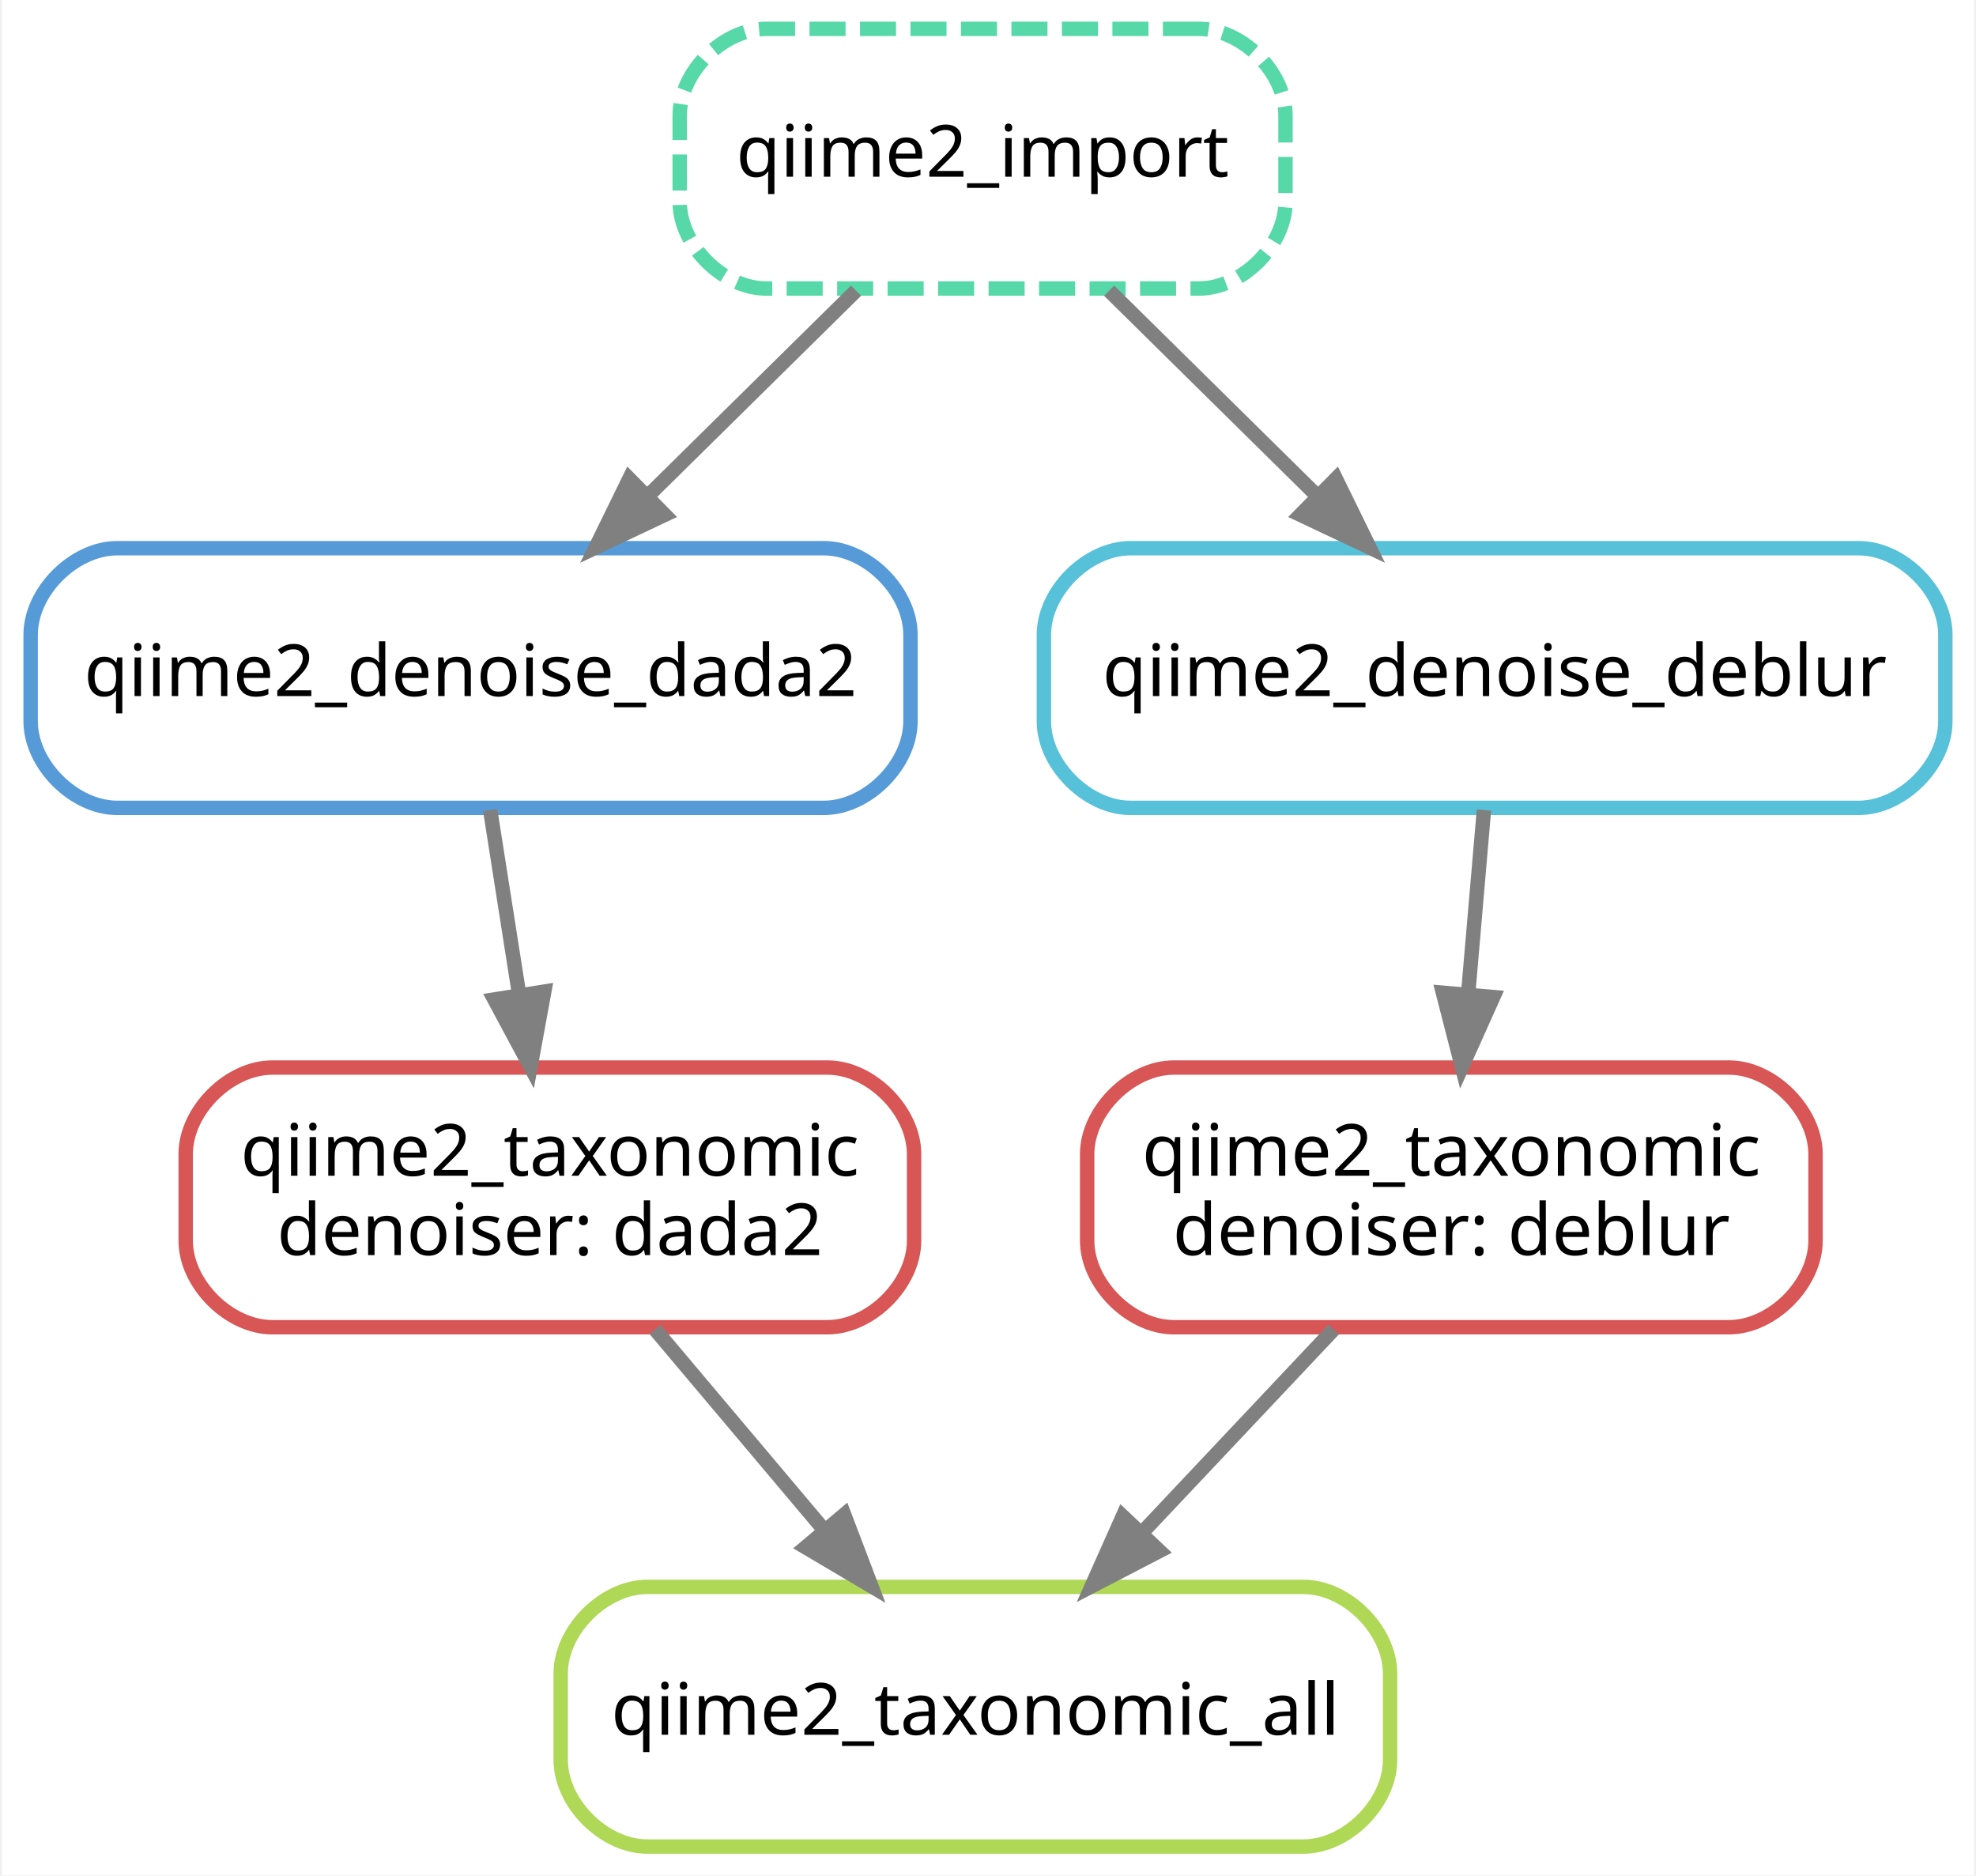
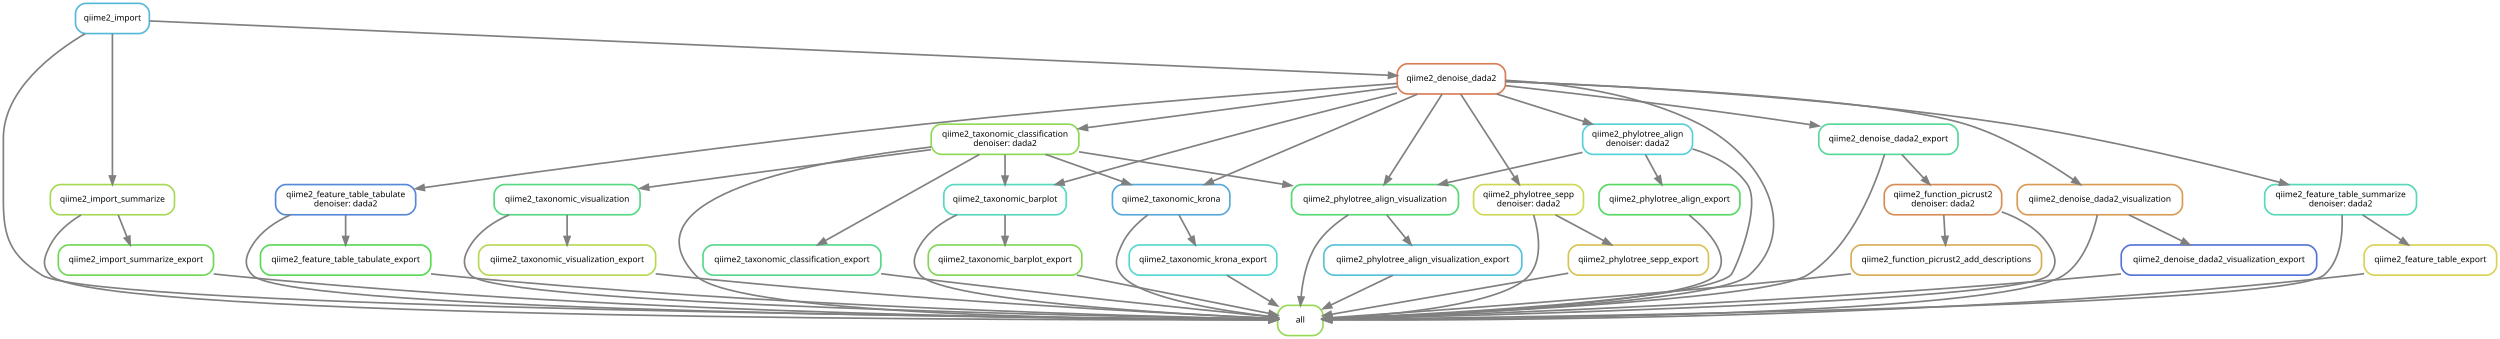
- <svg xmlns="http://www.w3.org/2000/svg" width="274pt" height="260pt" viewBox="0.00 0.00 273.50 260.00">
-   <g id="graph0" class="graph" transform="scale(1 1) rotate(0) translate(4 256)">
-     <polygon fill="white" stroke="transparent" points="-4,4 -4,-256 269.5,-256 269.5,4 -4,4" />
+ <svg xmlns="http://www.w3.org/2000/svg" width="2980pt" height="404pt" viewBox="0.00 0.00 2980.00 404.00">
+   <g id="graph0" class="graph" transform="scale(1 1) rotate(0) translate(4 400)">
+     <polygon fill="white" stroke="transparent" points="-4,4 -4,-400 2976,-400 2976,4 -4,4" />
    <g id="node1" class="node">
-       <path fill="none" stroke="#afd856" stroke-width="2" d="M176.5,-36C176.5,-36 85.5,-36 85.5,-36 79.5,-36 73.5,-30 73.5,-24 73.5,-24 73.5,-12 73.5,-12 73.5,-6 79.5,0 85.5,0 85.5,0 176.5,0 176.5,0 182.5,0 188.5,-6 188.5,-12 188.5,-12 188.5,-24 188.5,-24 188.5,-30 182.5,-36 176.5,-36" />
-       <text text-anchor="middle" x="131" y="-15.5" font-family="sans" font-size="10.00">qiime2_taxonomic_all</text>
+       <path fill="none" stroke="#97d856" stroke-width="2" d="M1561,-36C1561,-36 1531,-36 1531,-36 1525,-36 1519,-30 1519,-24 1519,-24 1519,-12 1519,-12 1519,-6 1525,0 1531,0 1531,0 1561,0 1561,0 1567,0 1573,-6 1573,-12 1573,-12 1573,-24 1573,-24 1573,-30 1567,-36 1561,-36" />
+       <text text-anchor="middle" x="1546" y="-15.5" font-family="sans" font-size="10.00">all</text>
    </g>
    <g id="node2" class="node">
-       <path fill="none" stroke="#d85656" stroke-width="2" d="M110.5,-108C110.5,-108 33.5,-108 33.5,-108 27.5,-108 21.5,-102 21.5,-96 21.5,-96 21.5,-84 21.5,-84 21.5,-78 27.5,-72 33.5,-72 33.5,-72 110.5,-72 110.5,-72 116.5,-72 122.5,-78 122.5,-84 122.5,-84 122.5,-96 122.5,-96 122.5,-102 116.5,-108 110.5,-108" />
-       <text text-anchor="middle" x="72" y="-93" font-family="sans" font-size="10.00">qiime2_taxonomic</text>
-       <text text-anchor="middle" x="72" y="-82" font-family="sans" font-size="10.00">denoiser: dada2</text>
+       <path fill="none" stroke="#56b9d8" stroke-width="2" d="M162,-396C162,-396 98,-396 98,-396 92,-396 86,-390 86,-384 86,-384 86,-372 86,-372 86,-366 92,-360 98,-360 98,-360 162,-360 162,-360 168,-360 174,-366 174,-372 174,-372 174,-384 174,-384 174,-390 168,-396 162,-396" />
+       <text text-anchor="middle" x="130" y="-375.5" font-family="sans" font-size="10.00">qiime2_import</text>
    </g>
    <g id="edge1" class="edge">
-       <path fill="none" stroke="grey" stroke-width="2" d="M86.58,-71.7C93.66,-63.3 102.28,-53.07 110.05,-43.86" />
-       <polygon fill="grey" stroke="grey" stroke-width="2" points="112.81,-46.01 116.58,-36.1 107.46,-41.49 112.81,-46.01" />
+       <path fill="none" stroke="grey" stroke-width="2" d="M97.53,-359.94C59.03,-337.09 0,-292.66 0,-235 0,-235 0,-235 0,-161 0,-116.47 8.38,-95.82 46,-72 109.66,-31.68 1283.16,-20.95 1508.69,-19.26" />
+       <polygon fill="grey" stroke="grey" stroke-width="2" points="1509.02,-22.76 1519,-19.18 1508.97,-15.76 1509.02,-22.76" />
    </g>
    <g id="node3" class="node">
-       <path fill="none" stroke="#569ad8" stroke-width="2" d="M110,-180C110,-180 12,-180 12,-180 6,-180 0,-174 0,-168 0,-168 0,-156 0,-156 0,-150 6,-144 12,-144 12,-144 110,-144 110,-144 116,-144 122,-150 122,-156 122,-156 122,-168 122,-168 122,-174 116,-180 110,-180" />
-       <text text-anchor="middle" x="61" y="-159.5" font-family="sans" font-size="10.00">qiime2_denoise_dada2</text>
+       <path fill="none" stroke="#a7d856" stroke-width="2" d="M192,-180C192,-180 68,-180 68,-180 62,-180 56,-174 56,-168 56,-168 56,-156 56,-156 56,-150 62,-144 68,-144 68,-144 192,-144 192,-144 198,-144 204,-150 204,-156 204,-156 204,-168 204,-168 204,-174 198,-180 192,-180" />
+       <text text-anchor="middle" x="130" y="-159.5" font-family="sans" font-size="10.00">qiime2_import_summarize</text>
+     </g>
+     <g id="edge28" class="edge">
+       <path fill="none" stroke="grey" stroke-width="2" d="M130,-359.85C130,-322.83 130,-235.18 130,-190.39" />
+       <polygon fill="grey" stroke="grey" stroke-width="2" points="133.5,-190.23 130,-180.23 126.5,-190.23 133.5,-190.23" />
+     </g>
+     <g id="node5" class="node">
+       <path fill="none" stroke="#d87d56" stroke-width="2" d="M1778.5,-324C1778.5,-324 1673.5,-324 1673.5,-324 1667.5,-324 1661.5,-318 1661.5,-312 1661.5,-312 1661.5,-300 1661.5,-300 1661.5,-294 1667.5,-288 1673.5,-288 1673.5,-288 1778.5,-288 1778.5,-288 1784.5,-288 1790.5,-294 1790.5,-300 1790.5,-300 1790.5,-312 1790.5,-312 1790.5,-318 1784.5,-324 1778.5,-324" />
+       <text text-anchor="middle" x="1726" y="-303.5" font-family="sans" font-size="10.00">qiime2_denoise_dada2</text>
+     </g>
+     <g id="edge30" class="edge">
+       <path fill="none" stroke="grey" stroke-width="2" d="M174.35,-375.05C394.66,-365.39 1371.81,-322.53 1651.17,-310.28" />
+       <polygon fill="grey" stroke="grey" stroke-width="2" points="1651.37,-313.78 1661.21,-309.84 1651.06,-306.78 1651.37,-313.78" />
+     </g>
+     <g id="edge2" class="edge">
+       <path fill="none" stroke="grey" stroke-width="2" d="M92.61,-143.8C78.46,-135.2 63.87,-123.32 56,-108 48.69,-93.77 44.89,-83.51 56,-72 107.98,-18.14 1282.75,-18.34 1508.62,-18.88" />
+       <polygon fill="grey" stroke="grey" stroke-width="2" points="1508.94,-22.38 1518.95,-18.91 1508.96,-15.38 1508.94,-22.38" />
+     </g>
+     <g id="node4" class="node">
+       <path fill="none" stroke="#70d856" stroke-width="2" d="M238.5,-108C238.5,-108 77.5,-108 77.5,-108 71.5,-108 65.5,-102 65.5,-96 65.5,-96 65.5,-84 65.5,-84 65.5,-78 71.5,-72 77.5,-72 77.5,-72 238.5,-72 238.5,-72 244.5,-72 250.5,-78 250.5,-84 250.5,-84 250.5,-96 250.5,-96 250.5,-102 244.5,-108 238.5,-108" />
+       <text text-anchor="middle" x="158" y="-87.5" font-family="sans" font-size="10.00">qiime2_import_summarize_export</text>
+     </g>
+     <g id="edge29" class="edge">
+       <path fill="none" stroke="grey" stroke-width="2" d="M136.92,-143.7C140.07,-135.81 143.88,-126.3 147.38,-117.55" />
+       <polygon fill="grey" stroke="grey" stroke-width="2" points="150.69,-118.69 151.16,-108.1 144.19,-116.09 150.69,-118.69" />
    </g>
    <g id="edge3" class="edge">
-       <path fill="none" stroke="grey" stroke-width="2" d="M63.72,-143.7C64.93,-135.98 66.39,-126.71 67.74,-118.11" />
-       <polygon fill="grey" stroke="grey" stroke-width="2" points="71.22,-118.53 69.31,-108.1 64.3,-117.44 71.22,-118.53" />
-     </g>
-     <g id="node4" class="node">
-       <path fill="none" stroke="#56d8a9" stroke-width="2" stroke-dasharray="5,2" d="M162,-252C162,-252 102,-252 102,-252 96,-252 90,-246 90,-240 90,-240 90,-228 90,-228 90,-222 96,-216 102,-216 102,-216 162,-216 162,-216 168,-216 174,-222 174,-228 174,-228 174,-240 174,-240 174,-246 168,-252 162,-252" />
-       <text text-anchor="middle" x="132" y="-231.5" font-family="sans" font-size="10.00">qiime2_import</text>
+       <path fill="none" stroke="grey" stroke-width="2" d="M250.7,-73.49C255.19,-72.94 259.64,-72.44 264,-72 754.26,-22.73 1354.39,-19.03 1508.53,-18.94" />
+       <polygon fill="grey" stroke="grey" stroke-width="2" points="1508.85,-22.44 1518.85,-18.94 1508.85,-15.44 1508.85,-22.44" />
    </g>
    <g id="edge4" class="edge">
-       <path fill="none" stroke="grey" stroke-width="2" d="M114.45,-215.7C105.77,-207.14 95.14,-196.66 85.65,-187.3" />
-       <polygon fill="grey" stroke="grey" stroke-width="2" points="87.93,-184.63 78.35,-180.1 83.01,-189.62 87.93,-184.63" />
+       <path fill="none" stroke="grey" stroke-width="2" d="M1790.66,-304.21C1853.07,-301.04 1948.62,-289.68 2022,-252 2096.89,-213.54 2143.62,-128.27 2081,-72 2044.06,-38.8 1698.68,-24.17 1583.32,-20.18" />
+       <polygon fill="grey" stroke="grey" stroke-width="2" points="1583.32,-16.68 1573.2,-19.84 1583.08,-23.67 1583.32,-16.68" />
    </g>
    <g id="node6" class="node">
-       <path fill="none" stroke="#56c1d8" stroke-width="2" d="M253.5,-180C253.5,-180 152.5,-180 152.5,-180 146.5,-180 140.5,-174 140.5,-168 140.5,-168 140.5,-156 140.5,-156 140.5,-150 146.5,-144 152.5,-144 152.5,-144 253.5,-144 253.5,-144 259.5,-144 265.5,-150 265.5,-156 265.5,-156 265.5,-168 265.5,-168 265.5,-174 259.5,-180 253.5,-180" />
-       <text text-anchor="middle" x="203" y="-159.5" font-family="sans" font-size="10.00">qiime2_denoise_deblur</text>
+       <path fill="none" stroke="#56d89a" stroke-width="2" d="M2318,-252C2318,-252 2176,-252 2176,-252 2170,-252 2164,-246 2164,-240 2164,-240 2164,-228 2164,-228 2164,-222 2170,-216 2176,-216 2176,-216 2318,-216 2318,-216 2324,-216 2330,-222 2330,-228 2330,-228 2330,-240 2330,-240 2330,-246 2324,-252 2318,-252" />
+       <text text-anchor="middle" x="2247" y="-231.5" font-family="sans" font-size="10.00">qiime2_denoise_dada2_export</text>
+     </g>
+     <g id="edge31" class="edge">
+       <path fill="none" stroke="grey" stroke-width="2" d="M1790.79,-297.9C1874.07,-288.55 2023.08,-271.04 2150,-252 2151.28,-251.81 2152.58,-251.61 2153.88,-251.41" />
+       <polygon fill="grey" stroke="grey" stroke-width="2" points="2154.63,-254.84 2163.97,-249.83 2153.55,-247.92 2154.63,-254.84" />
+     </g>
+     <g id="node7" class="node">
+       <path fill="none" stroke="#d89c56" stroke-width="2" d="M2585.5,-180C2585.5,-180 2412.5,-180 2412.5,-180 2406.5,-180 2400.5,-174 2400.5,-168 2400.5,-168 2400.5,-156 2400.5,-156 2400.5,-150 2406.5,-144 2412.5,-144 2412.5,-144 2585.5,-144 2585.5,-144 2591.5,-144 2597.5,-150 2597.5,-156 2597.5,-156 2597.5,-168 2597.5,-168 2597.5,-174 2591.5,-180 2585.5,-180" />
+       <text text-anchor="middle" x="2499" y="-159.5" font-family="sans" font-size="10.00">qiime2_denoise_dada2_visualization</text>
+     </g>
+     <g id="edge32" class="edge">
+       <path fill="none" stroke="grey" stroke-width="2" d="M1790.57,-302.84C1926.48,-297.73 2237.88,-282.94 2339,-252 2386.93,-237.34 2436.51,-206.97 2467.53,-185.81" />
+       <polygon fill="grey" stroke="grey" stroke-width="2" points="2469.54,-188.68 2475.77,-180.11 2465.56,-182.92 2469.54,-188.68" />
+     </g>
+     <g id="node9" class="node">
+       <path fill="none" stroke="#56d8b9" stroke-width="2" d="M2864.5,-180C2864.5,-180 2707.5,-180 2707.5,-180 2701.5,-180 2695.5,-174 2695.5,-168 2695.5,-168 2695.5,-156 2695.5,-156 2695.5,-150 2701.5,-144 2707.5,-144 2707.5,-144 2864.5,-144 2864.5,-144 2870.5,-144 2876.5,-150 2876.5,-156 2876.5,-156 2876.5,-168 2876.5,-168 2876.5,-174 2870.5,-180 2864.5,-180" />
+       <text text-anchor="middle" x="2786" y="-165" font-family="sans" font-size="10.00">qiime2_feature_table_summarize</text>
+       <text text-anchor="middle" x="2786" y="-154" font-family="sans" font-size="10.00">denoiser: dada2</text>
+     </g>
+     <g id="edge34" class="edge">
+       <path fill="none" stroke="grey" stroke-width="2" d="M1790.64,-302.92C1910.04,-298.4 2172.97,-285.28 2392,-252 2505.53,-234.75 2635.02,-203.16 2713.61,-182.62" />
+       <polygon fill="grey" stroke="grey" stroke-width="2" points="2714.62,-185.98 2723.41,-180.05 2712.85,-179.2 2714.62,-185.98" />
+     </g>
+     <g id="node10" class="node">
+       <path fill="none" stroke="#568ad8" stroke-width="2" d="M479.5,-180C479.5,-180 336.5,-180 336.5,-180 330.5,-180 324.5,-174 324.5,-168 324.5,-168 324.5,-156 324.5,-156 324.5,-150 330.5,-144 336.5,-144 336.5,-144 479.5,-144 479.5,-144 485.5,-144 491.5,-150 491.5,-156 491.5,-156 491.5,-168 491.5,-168 491.5,-174 485.5,-180 479.5,-180" />
+       <text text-anchor="middle" x="408" y="-165" font-family="sans" font-size="10.00">qiime2_feature_table_tabulate</text>
+       <text text-anchor="middle" x="408" y="-154" font-family="sans" font-size="10.00">denoiser: dada2</text>
+     </g>
+     <g id="edge35" class="edge">
+       <path fill="none" stroke="grey" stroke-width="2" d="M1661.17,-300.49C1547,-292.34 1302.68,-273.94 1097,-252 883.68,-229.25 634.18,-195.15 501.76,-176.45" />
+       <polygon fill="grey" stroke="grey" stroke-width="2" points="502.04,-172.96 491.65,-175.02 501.06,-179.89 502.04,-172.96" />
+     </g>
+     <g id="node13" class="node">
+       <path fill="none" stroke="#8fd856" stroke-width="2" d="M1270,-252C1270,-252 1118,-252 1118,-252 1112,-252 1106,-246 1106,-240 1106,-240 1106,-228 1106,-228 1106,-222 1112,-216 1118,-216 1118,-216 1270,-216 1270,-216 1276,-216 1282,-222 1282,-228 1282,-228 1282,-240 1282,-240 1282,-246 1276,-252 1270,-252" />
+       <text text-anchor="middle" x="1194" y="-237" font-family="sans" font-size="10.00">qiime2_taxonomic_classification</text>
+       <text text-anchor="middle" x="1194" y="-226" font-family="sans" font-size="10.00">denoiser: dada2</text>
+     </g>
+     <g id="edge38" class="edge">
+       <path fill="none" stroke="grey" stroke-width="2" d="M1661.3,-296.49C1569.29,-284.38 1399.88,-262.09 1292.3,-247.93" />
+       <polygon fill="grey" stroke="grey" stroke-width="2" points="1292.45,-244.42 1282.08,-246.59 1291.54,-251.36 1292.45,-244.42" />
+     </g>
+     <g id="node17" class="node">
+       <path fill="none" stroke="#56d8c1" stroke-width="2" d="M1255,-180C1255,-180 1133,-180 1133,-180 1127,-180 1121,-174 1121,-168 1121,-168 1121,-156 1121,-156 1121,-150 1127,-144 1133,-144 1133,-144 1255,-144 1255,-144 1261,-144 1267,-150 1267,-156 1267,-156 1267,-168 1267,-168 1267,-174 1261,-180 1255,-180" />
+       <text text-anchor="middle" x="1194" y="-159.5" font-family="sans" font-size="10.00">qiime2_taxonomic_barplot</text>
+     </g>
+     <g id="edge42" class="edge">
+       <path fill="none" stroke="grey" stroke-width="2" d="M1661.1,-289.02C1619.55,-278.69 1564.53,-264.83 1516,-252 1428.93,-228.98 1329.02,-201.14 1263.88,-182.8" />
+       <polygon fill="grey" stroke="grey" stroke-width="2" points="1264.7,-179.4 1254.13,-180.05 1262.8,-186.13 1264.7,-179.4" />
+     </g>
+     <g id="node19" class="node">
+       <path fill="none" stroke="#56a9d8" stroke-width="2" d="M1450,-180C1450,-180 1334,-180 1334,-180 1328,-180 1322,-174 1322,-168 1322,-168 1322,-156 1322,-156 1322,-150 1328,-144 1334,-144 1334,-144 1450,-144 1450,-144 1456,-144 1462,-150 1462,-156 1462,-156 1462,-168 1462,-168 1462,-174 1456,-180 1450,-180" />
+       <text text-anchor="middle" x="1392" y="-159.5" font-family="sans" font-size="10.00">qiime2_taxonomic_krona</text>
+     </g>
+     <g id="edge45" class="edge">
+       <path fill="none" stroke="grey" stroke-width="2" d="M1685.71,-287.87C1624.44,-261.82 1507.97,-212.3 1441.59,-184.08" />
+       <polygon fill="grey" stroke="grey" stroke-width="2" points="1442.74,-180.77 1432.17,-180.08 1440,-187.21 1442.74,-180.77" />
+     </g>
+     <g id="node21" class="node">
+       <path fill="none" stroke="#ced856" stroke-width="2" d="M1871.5,-180C1871.5,-180 1764.5,-180 1764.5,-180 1758.5,-180 1752.5,-174 1752.5,-168 1752.5,-168 1752.5,-156 1752.5,-156 1752.5,-150 1758.5,-144 1764.5,-144 1764.5,-144 1871.5,-144 1871.5,-144 1877.5,-144 1883.5,-150 1883.5,-156 1883.5,-156 1883.5,-168 1883.5,-168 1883.5,-174 1877.5,-180 1871.5,-180" />
+       <text text-anchor="middle" x="1818" y="-165" font-family="sans" font-size="10.00">qiime2_phylotree_sepp</text>
+       <text text-anchor="middle" x="1818" y="-154" font-family="sans" font-size="10.00">denoiser: dada2</text>
+     </g>
+     <g id="edge48" class="edge">
+       <path fill="none" stroke="grey" stroke-width="2" d="M1737.1,-287.87C1753.05,-263.24 1782.6,-217.64 1801.23,-188.88" />
+       <polygon fill="grey" stroke="grey" stroke-width="2" points="1804.36,-190.48 1806.86,-180.19 1798.49,-186.68 1804.36,-190.48" />
+     </g>
+     <g id="node23" class="node">
+       <path fill="none" stroke="#56d0d8" stroke-width="2" d="M2001.5,-252C2001.5,-252 1894.5,-252 1894.5,-252 1888.5,-252 1882.5,-246 1882.5,-240 1882.5,-240 1882.5,-228 1882.5,-228 1882.5,-222 1888.5,-216 1894.5,-216 1894.5,-216 2001.5,-216 2001.5,-216 2007.5,-216 2013.5,-222 2013.5,-228 2013.5,-228 2013.5,-240 2013.5,-240 2013.5,-246 2007.5,-252 2001.5,-252" />
+       <text text-anchor="middle" x="1948" y="-237" font-family="sans" font-size="10.00">qiime2_phylotree_align</text>
+       <text text-anchor="middle" x="1948" y="-226" font-family="sans" font-size="10.00">denoiser: dada2</text>
+     </g>
+     <g id="edge50" class="edge">
+       <path fill="none" stroke="grey" stroke-width="2" d="M1780.02,-287.97C1811.45,-278.06 1851.23,-265.51 1884.19,-255.12" />
+       <polygon fill="grey" stroke="grey" stroke-width="2" points="1885.25,-258.46 1893.73,-252.11 1883.14,-251.78 1885.25,-258.46" />
+     </g>
+     <g id="node25" class="node">
+       <path fill="none" stroke="#56d873" stroke-width="2" d="M1722.5,-180C1722.5,-180 1547.5,-180 1547.5,-180 1541.5,-180 1535.5,-174 1535.5,-168 1535.5,-168 1535.5,-156 1535.5,-156 1535.5,-150 1541.5,-144 1547.5,-144 1547.5,-144 1722.5,-144 1722.5,-144 1728.5,-144 1734.5,-150 1734.5,-156 1734.5,-156 1734.5,-168 1734.5,-168 1734.5,-174 1728.5,-180 1722.5,-180" />
+       <text text-anchor="middle" x="1635" y="-159.5" font-family="sans" font-size="10.00">qiime2_phylotree_align_visualization</text>
+     </g>
+     <g id="edge52" class="edge">
+       <path fill="none" stroke="grey" stroke-width="2" d="M1715.02,-287.87C1699.24,-263.24 1670.01,-217.64 1651.59,-188.88" />
+       <polygon fill="grey" stroke="grey" stroke-width="2" points="1654.36,-186.72 1646.02,-180.19 1648.46,-190.5 1654.36,-186.72" />
+     </g>
+     <g id="edge5" class="edge">
+       <path fill="none" stroke="grey" stroke-width="2" d="M2242.38,-215.93C2232.15,-181.86 2204.12,-105.78 2150,-72 2101.95,-42.01 1707.77,-24.98 1583.43,-20.32" />
+       <polygon fill="grey" stroke="grey" stroke-width="2" points="1583.38,-16.82 1573.26,-19.95 1583.12,-23.81 1583.38,-16.82" />
+     </g>
+     <g id="node27" class="node">
+       <path fill="none" stroke="#d88d56" stroke-width="2" d="M2370,-180C2370,-180 2254,-180 2254,-180 2248,-180 2242,-174 2242,-168 2242,-168 2242,-156 2242,-156 2242,-150 2248,-144 2254,-144 2254,-144 2370,-144 2370,-144 2376,-144 2382,-150 2382,-156 2382,-156 2382,-168 2382,-168 2382,-174 2376,-180 2370,-180" />
+       <text text-anchor="middle" x="2312" y="-165" font-family="sans" font-size="10.00">qiime2_function_picrust2</text>
+       <text text-anchor="middle" x="2312" y="-154" font-family="sans" font-size="10.00">denoiser: dada2</text>
+     </g>
+     <g id="edge56" class="edge">
+       <path fill="none" stroke="grey" stroke-width="2" d="M2263.07,-215.7C2270.94,-207.22 2280.56,-196.86 2289.17,-187.58" />
+       <polygon fill="grey" stroke="grey" stroke-width="2" points="2291.88,-189.81 2296.12,-180.1 2286.75,-185.05 2291.88,-189.81" />
    </g>
    <g id="edge6" class="edge">
-       <path fill="none" stroke="grey" stroke-width="2" d="M149.55,-215.7C158.23,-207.14 168.86,-196.66 178.35,-187.3" />
-       <polygon fill="grey" stroke="grey" stroke-width="2" points="180.99,-189.62 185.65,-180.1 176.07,-184.63 180.99,-189.62" />
-     </g>
-     <g id="node5" class="node">
-       <path fill="none" stroke="#d85656" stroke-width="2" d="M235.5,-108C235.5,-108 158.5,-108 158.5,-108 152.5,-108 146.5,-102 146.5,-96 146.5,-96 146.5,-84 146.5,-84 146.5,-78 152.5,-72 158.5,-72 158.5,-72 235.5,-72 235.5,-72 241.5,-72 247.5,-78 247.5,-84 247.5,-84 247.5,-96 247.5,-96 247.5,-102 241.5,-108 235.5,-108" />
-       <text text-anchor="middle" x="197" y="-93" font-family="sans" font-size="10.00">qiime2_taxonomic</text>
-       <text text-anchor="middle" x="197" y="-82" font-family="sans" font-size="10.00">denoiser: deblur</text>
-     </g>
-     <g id="edge2" class="edge">
-       <path fill="none" stroke="grey" stroke-width="2" d="M180.69,-71.7C172.69,-63.22 162.93,-52.86 154.18,-43.58" />
-       <polygon fill="grey" stroke="grey" stroke-width="2" points="156.53,-40.98 147.13,-36.1 151.44,-45.78 156.53,-40.98" />
-     </g>
-     <g id="edge5" class="edge">
-       <path fill="none" stroke="grey" stroke-width="2" d="M201.52,-143.7C200.86,-135.98 200.06,-126.71 199.32,-118.11" />
-       <polygon fill="grey" stroke="grey" stroke-width="2" points="202.81,-117.77 198.47,-108.1 195.83,-118.37 202.81,-117.77" />
+       <path fill="none" stroke="grey" stroke-width="2" d="M2496.07,-143.84C2491.51,-122.94 2480.53,-88.41 2456,-72 2382.62,-22.93 1745.88,-19.13 1583.54,-18.97" />
+       <polygon fill="grey" stroke="grey" stroke-width="2" points="1583.12,-15.47 1573.11,-18.96 1583.11,-22.47 1583.12,-15.47" />
+     </g>
+     <g id="node8" class="node">
+       <path fill="none" stroke="#5673d8" stroke-width="2" d="M2745.5,-108C2745.5,-108 2536.5,-108 2536.5,-108 2530.5,-108 2524.5,-102 2524.5,-96 2524.5,-96 2524.5,-84 2524.5,-84 2524.5,-78 2530.5,-72 2536.5,-72 2536.5,-72 2745.5,-72 2745.5,-72 2751.5,-72 2757.5,-78 2757.5,-84 2757.5,-84 2757.5,-96 2757.5,-96 2757.5,-102 2751.5,-108 2745.5,-108" />
+       <text text-anchor="middle" x="2641" y="-87.5" font-family="sans" font-size="10.00">qiime2_denoise_dada2_visualization_export</text>
+     </g>
+     <g id="edge33" class="edge">
+       <path fill="none" stroke="grey" stroke-width="2" d="M2533.74,-143.88C2552.82,-134.47 2576.68,-122.71 2597.05,-112.67" />
+       <polygon fill="grey" stroke="grey" stroke-width="2" points="2598.71,-115.75 2606.13,-108.19 2595.61,-109.47 2598.71,-115.75" />
+     </g>
+     <g id="edge7" class="edge">
+       <path fill="none" stroke="grey" stroke-width="2" d="M2524.27,-73.41C2519.45,-72.9 2514.68,-72.43 2510,-72 2150.01,-38.79 1712.33,-23.92 1583.41,-20.06" />
+       <polygon fill="grey" stroke="grey" stroke-width="2" points="1583.37,-16.56 1573.27,-19.76 1583.17,-23.55 1583.37,-16.56" />
+     </g>
+     <g id="edge8" class="edge">
+       <path fill="none" stroke="grey" stroke-width="2" d="M2787.72,-143.83C2788.72,-123.25 2786.77,-89.38 2766,-72 2719.54,-33.14 1783.68,-21.42 1583.48,-19.36" />
+       <polygon fill="grey" stroke="grey" stroke-width="2" points="1583.23,-15.85 1573.19,-19.25 1583.15,-22.85 1583.23,-15.85" />
+     </g>
+     <g id="node11" class="node">
+       <path fill="none" stroke="#d8d356" stroke-width="2" d="M2960,-108C2960,-108 2826,-108 2826,-108 2820,-108 2814,-102 2814,-96 2814,-96 2814,-84 2814,-84 2814,-78 2820,-72 2826,-72 2826,-72 2960,-72 2960,-72 2966,-72 2972,-78 2972,-84 2972,-84 2972,-96 2972,-96 2972,-102 2966,-108 2960,-108" />
+       <text text-anchor="middle" x="2893" y="-87.5" font-family="sans" font-size="10.00">qiime2_feature_table_export</text>
+     </g>
+     <g id="edge36" class="edge">
+       <path fill="none" stroke="grey" stroke-width="2" d="M2812.18,-143.88C2826.04,-134.81 2843.24,-123.55 2858.21,-113.76" />
+       <polygon fill="grey" stroke="grey" stroke-width="2" points="2860.27,-116.59 2866.72,-108.19 2856.44,-110.74 2860.27,-116.59" />
+     </g>
+     <g id="edge9" class="edge">
+       <path fill="none" stroke="grey" stroke-width="2" d="M342.32,-143.95C324.58,-136.01 307.42,-124.53 297,-108 288.46,-94.47 285.93,-83.55 297,-72 339.99,-27.14 1305.73,-20.13 1508.76,-19.15" />
+       <polygon fill="grey" stroke="grey" stroke-width="2" points="1508.93,-22.65 1518.91,-19.1 1508.9,-15.65 1508.93,-22.65" />
+     </g>
+     <g id="node12" class="node">
+       <path fill="none" stroke="#59d856" stroke-width="2" d="M497.5,-108C497.5,-108 318.5,-108 318.5,-108 312.5,-108 306.5,-102 306.5,-96 306.5,-96 306.5,-84 306.5,-84 306.5,-78 312.5,-72 318.5,-72 318.5,-72 497.5,-72 497.5,-72 503.5,-72 509.5,-78 509.5,-84 509.5,-84 509.5,-96 509.5,-96 509.5,-102 503.5,-108 497.5,-108" />
+       <text text-anchor="middle" x="408" y="-87.5" font-family="sans" font-size="10.00">qiime2_feature_table_tabulate_export</text>
+     </g>
+     <g id="edge37" class="edge">
+       <path fill="none" stroke="grey" stroke-width="2" d="M408,-143.7C408,-135.98 408,-126.71 408,-118.11" />
+       <polygon fill="grey" stroke="grey" stroke-width="2" points="411.5,-118.1 408,-108.1 404.5,-118.1 411.5,-118.1" />
+     </g>
+     <g id="edge10" class="edge">
+       <path fill="none" stroke="grey" stroke-width="2" d="M2813.96,-73.78C2809.25,-73.11 2804.57,-72.51 2800,-72 2321.54,-18.42 1734.87,-17.85 1583.18,-18.7" />
+       <polygon fill="grey" stroke="grey" stroke-width="2" points="1583,-15.2 1573.02,-18.76 1583.04,-22.2 1583,-15.2" />
+     </g>
+     <g id="edge11" class="edge">
+       <path fill="none" stroke="grey" stroke-width="2" d="M509.78,-73.53C514.58,-72.98 519.34,-72.46 524,-72 907.45,-34.04 1374.7,-22.36 1508.55,-19.68" />
+       <polygon fill="grey" stroke="grey" stroke-width="2" points="1508.76,-23.17 1518.69,-19.48 1508.62,-16.17 1508.76,-23.17" />
+     </g>
+     <g id="edge12" class="edge">
+       <path fill="none" stroke="grey" stroke-width="2" d="M1105.93,-224.77C970.77,-208.96 736.63,-167.11 825,-72 871.84,-21.59 1367.47,-18.65 1508.66,-18.85" />
+       <polygon fill="grey" stroke="grey" stroke-width="2" points="1508.95,-22.35 1518.96,-18.87 1508.96,-15.35 1508.95,-22.35" />
+     </g>
+     <g id="node14" class="node">
+       <path fill="none" stroke="#56d88a" stroke-width="2" d="M1034,-108C1034,-108 846,-108 846,-108 840,-108 834,-102 834,-96 834,-96 834,-84 834,-84 834,-78 840,-72 846,-72 846,-72 1034,-72 1034,-72 1040,-72 1046,-78 1046,-84 1046,-84 1046,-96 1046,-96 1046,-102 1040,-108 1034,-108" />
+       <text text-anchor="middle" x="940" y="-87.5" font-family="sans" font-size="10.00">qiime2_taxonomic_classification_export</text>
+     </g>
+     <g id="edge39" class="edge">
+       <path fill="none" stroke="grey" stroke-width="2" d="M1163.36,-215.87C1117.31,-190.12 1030.24,-141.45 979.48,-113.07" />
+       <polygon fill="grey" stroke="grey" stroke-width="2" points="981.18,-110.01 970.75,-108.19 977.77,-116.12 981.18,-110.01" />
+     </g>
+     <g id="node15" class="node">
+       <path fill="none" stroke="#56d882" stroke-width="2" d="M747,-180C747,-180 597,-180 597,-180 591,-180 585,-174 585,-168 585,-168 585,-156 585,-156 585,-150 591,-144 597,-144 597,-144 747,-144 747,-144 753,-144 759,-150 759,-156 759,-156 759,-168 759,-168 759,-174 753,-180 747,-180" />
+       <text text-anchor="middle" x="672" y="-159.5" font-family="sans" font-size="10.00">qiime2_taxonomic_visualization</text>
+     </g>
+     <g id="edge40" class="edge">
+       <path fill="none" stroke="grey" stroke-width="2" d="M1105.74,-221.61C1024.27,-211.04 899.93,-194.76 792,-180 784.61,-178.99 776.96,-177.93 769.27,-176.86" />
+       <polygon fill="grey" stroke="grey" stroke-width="2" points="769.54,-173.37 759.16,-175.45 768.58,-180.3 769.54,-173.37" />
+     </g>
+     <g id="edge43" class="edge">
+       <path fill="none" stroke="grey" stroke-width="2" d="M1194,-215.7C1194,-207.98 1194,-198.71 1194,-190.11" />
+       <polygon fill="grey" stroke="grey" stroke-width="2" points="1197.5,-190.1 1194,-180.1 1190.5,-190.1 1197.5,-190.1" />
+     </g>
+     <g id="edge46" class="edge">
+       <path fill="none" stroke="grey" stroke-width="2" d="M1242.18,-215.97C1269.85,-206.19 1304.78,-193.84 1333.95,-183.52" />
+       <polygon fill="grey" stroke="grey" stroke-width="2" points="1335.34,-186.74 1343.6,-180.11 1333.01,-180.14 1335.34,-186.74" />
+     </g>
+     <g id="edge53" class="edge">
+       <path fill="none" stroke="grey" stroke-width="2" d="M1282.18,-219C1352.19,-207.89 1450.42,-192.3 1525.46,-180.39" />
+       <polygon fill="grey" stroke="grey" stroke-width="2" points="1526.1,-183.83 1535.43,-178.81 1525,-176.92 1526.1,-183.83" />
+     </g>
+     <g id="edge13" class="edge">
+       <path fill="none" stroke="grey" stroke-width="2" d="M1046.3,-73.76C1050.93,-73.15 1055.51,-72.56 1060,-72 1227.04,-51.07 1426.98,-30.76 1508.57,-22.67" />
+       <polygon fill="grey" stroke="grey" stroke-width="2" points="1509.22,-26.12 1518.83,-21.65 1508.53,-19.15 1509.22,-26.12" />
+     </g>
+     <g id="edge14" class="edge">
+       <path fill="none" stroke="grey" stroke-width="2" d="M602.8,-143.93C584.86,-136.03 567.61,-124.57 557,-108 548.37,-94.53 545.99,-83.61 557,-72 590.34,-36.82 1332.44,-22.49 1508.69,-19.58" />
+       <polygon fill="grey" stroke="grey" stroke-width="2" points="1508.83,-23.08 1518.77,-19.41 1508.72,-16.08 1508.83,-23.08" />
+     </g>
+     <g id="node16" class="node">
+       <path fill="none" stroke="#b6d856" stroke-width="2" d="M765.5,-108C765.5,-108 578.5,-108 578.5,-108 572.5,-108 566.5,-102 566.5,-96 566.5,-96 566.5,-84 566.5,-84 566.5,-78 572.5,-72 578.5,-72 578.5,-72 765.5,-72 765.5,-72 771.5,-72 777.5,-78 777.5,-84 777.5,-84 777.5,-96 777.5,-96 777.5,-102 771.5,-108 765.5,-108" />
+       <text text-anchor="middle" x="672" y="-87.5" font-family="sans" font-size="10.00">qiime2_taxonomic_visualization_export</text>
+     </g>
+     <g id="edge41" class="edge">
+       <path fill="none" stroke="grey" stroke-width="2" d="M672,-143.7C672,-135.98 672,-126.71 672,-118.11" />
+       <polygon fill="grey" stroke="grey" stroke-width="2" points="675.5,-118.1 672,-108.1 668.5,-118.1 675.5,-118.1" />
+     </g>
+     <g id="edge15" class="edge">
+       <path fill="none" stroke="grey" stroke-width="2" d="M777.63,-73.61C782.48,-73.04 787.29,-72.5 792,-72 1066.37,-42.96 1398.65,-25.87 1508.65,-20.69" />
+       <polygon fill="grey" stroke="grey" stroke-width="2" points="1509.06,-24.18 1518.89,-20.21 1508.74,-17.18 1509.06,-24.18" />
+     </g>
+     <g id="edge16" class="edge">
+       <path fill="none" stroke="grey" stroke-width="2" d="M1136.75,-143.96C1119.67,-135.91 1102.89,-124.35 1093,-108 1084.72,-94.31 1082.36,-83.95 1093,-72 1120.51,-41.08 1405.22,-25.31 1508.68,-20.57" />
+       <polygon fill="grey" stroke="grey" stroke-width="2" points="1508.85,-24.07 1518.68,-20.12 1508.54,-17.08 1508.85,-24.07" />
+     </g>
+     <g id="node18" class="node">
+       <path fill="none" stroke="#80d856" stroke-width="2" d="M1273.5,-108C1273.5,-108 1114.5,-108 1114.5,-108 1108.5,-108 1102.5,-102 1102.5,-96 1102.5,-96 1102.5,-84 1102.5,-84 1102.5,-78 1108.5,-72 1114.5,-72 1114.5,-72 1273.5,-72 1273.5,-72 1279.5,-72 1285.5,-78 1285.5,-84 1285.5,-84 1285.5,-96 1285.5,-96 1285.5,-102 1279.5,-108 1273.5,-108" />
+       <text text-anchor="middle" x="1194" y="-87.5" font-family="sans" font-size="10.00">qiime2_taxonomic_barplot_export</text>
+     </g>
+     <g id="edge44" class="edge">
+       <path fill="none" stroke="grey" stroke-width="2" d="M1194,-143.7C1194,-135.98 1194,-126.71 1194,-118.11" />
+       <polygon fill="grey" stroke="grey" stroke-width="2" points="1197.5,-118.1 1194,-108.1 1190.5,-118.1 1197.5,-118.1" />
+     </g>
+     <g id="edge17" class="edge">
+       <path fill="none" stroke="grey" stroke-width="2" d="M1279.66,-71.97C1352.88,-57.4 1454.73,-37.15 1508.8,-26.4" />
+       <polygon fill="grey" stroke="grey" stroke-width="2" points="1509.52,-29.82 1518.64,-24.44 1508.15,-22.96 1509.52,-29.82" />
+     </g>
+     <g id="edge18" class="edge">
+       <path fill="none" stroke="grey" stroke-width="2" d="M1364.2,-143.87C1352.23,-134.84 1339.5,-122.59 1333,-108 1326.48,-93.39 1323.15,-84.61 1333,-72 1354.44,-44.57 1453.79,-29.3 1508.91,-22.8" />
+       <polygon fill="grey" stroke="grey" stroke-width="2" points="1509.44,-26.26 1518.98,-21.65 1508.65,-19.31 1509.44,-26.26" />
+     </g>
+     <g id="node20" class="node">
+       <path fill="none" stroke="#56d8d0" stroke-width="2" d="M1506,-108C1506,-108 1354,-108 1354,-108 1348,-108 1342,-102 1342,-96 1342,-96 1342,-84 1342,-84 1342,-78 1348,-72 1354,-72 1354,-72 1506,-72 1506,-72 1512,-72 1518,-78 1518,-84 1518,-84 1518,-96 1518,-96 1518,-102 1512,-108 1506,-108" />
+       <text text-anchor="middle" x="1430" y="-87.5" font-family="sans" font-size="10.00">qiime2_taxonomic_krona_export</text>
+     </g>
+     <g id="edge47" class="edge">
+       <path fill="none" stroke="grey" stroke-width="2" d="M1401.39,-143.7C1405.76,-135.64 1411.06,-125.89 1415.9,-116.98" />
+       <polygon fill="grey" stroke="grey" stroke-width="2" points="1419.02,-118.56 1420.71,-108.1 1412.87,-115.22 1419.02,-118.56" />
+     </g>
+     <g id="edge19" class="edge">
+       <path fill="none" stroke="grey" stroke-width="2" d="M1458.38,-71.88C1473.88,-62.52 1493.25,-50.83 1509.83,-40.83" />
+       <polygon fill="grey" stroke="grey" stroke-width="2" points="1511.96,-43.63 1518.71,-35.47 1508.34,-37.64 1511.96,-43.63" />
+     </g>
+     <g id="edge20" class="edge">
+       <path fill="none" stroke="grey" stroke-width="2" d="M1824.13,-143.78C1829.92,-124.1 1835.51,-92.03 1819,-72 1789.55,-36.29 1651.07,-24.34 1583.4,-20.59" />
+       <polygon fill="grey" stroke="grey" stroke-width="2" points="1583.34,-17.08 1573.18,-20.06 1582.98,-24.07 1583.34,-17.08" />
+     </g>
+     <g id="node22" class="node">
+       <path fill="none" stroke="#d8c356" stroke-width="2" d="M2020.5,-108C2020.5,-108 1877.5,-108 1877.5,-108 1871.5,-108 1865.5,-102 1865.5,-96 1865.5,-96 1865.5,-84 1865.5,-84 1865.5,-78 1871.5,-72 1877.5,-72 1877.5,-72 2020.5,-72 2020.5,-72 2026.5,-72 2032.5,-78 2032.5,-84 2032.5,-84 2032.5,-96 2032.5,-96 2032.5,-102 2026.5,-108 2020.5,-108" />
+       <text text-anchor="middle" x="1949" y="-87.5" font-family="sans" font-size="10.00">qiime2_phylotree_sepp_export</text>
+     </g>
+     <g id="edge49" class="edge">
+       <path fill="none" stroke="grey" stroke-width="2" d="M1850.05,-143.88C1867.49,-134.55 1889.27,-122.92 1907.94,-112.94" />
+       <polygon fill="grey" stroke="grey" stroke-width="2" points="1909.66,-115.99 1916.83,-108.19 1906.36,-109.82 1909.66,-115.99" />
+     </g>
+     <g id="edge21" class="edge">
+       <path fill="none" stroke="grey" stroke-width="2" d="M1865.4,-74.34C1860.87,-73.55 1856.38,-72.76 1852,-72 1754.99,-55.1 1640.66,-35.34 1583.09,-25.4" />
+       <polygon fill="grey" stroke="grey" stroke-width="2" points="1583.47,-21.91 1573.02,-23.66 1582.28,-28.81 1583.47,-21.91" />
+     </g>
+     <g id="edge22" class="edge">
+       <path fill="none" stroke="grey" stroke-width="2" d="M2013.53,-222.47C2038.32,-214.95 2064.12,-202.07 2079,-180 2096.24,-154.43 2063.83,-76.08 2059,-72 2022.76,-41.39 1694.99,-25.14 1583.18,-20.45" />
+       <polygon fill="grey" stroke="grey" stroke-width="2" points="1583.18,-16.95 1573.05,-20.03 1582.89,-23.94 1583.18,-16.95" />
+     </g>
+     <g id="node24" class="node">
+       <path fill="none" stroke="#56d863" stroke-width="2" d="M2058,-180C2058,-180 1914,-180 1914,-180 1908,-180 1902,-174 1902,-168 1902,-168 1902,-156 1902,-156 1902,-150 1908,-144 1914,-144 1914,-144 2058,-144 2058,-144 2064,-144 2070,-150 2070,-156 2070,-156 2070,-168 2070,-168 2070,-174 2064,-180 2058,-180" />
+       <text text-anchor="middle" x="1986" y="-159.5" font-family="sans" font-size="10.00">qiime2_phylotree_align_export</text>
+     </g>
+     <g id="edge51" class="edge">
+       <path fill="none" stroke="grey" stroke-width="2" d="M1957.39,-215.7C1961.76,-207.64 1967.06,-197.89 1971.9,-188.98" />
+       <polygon fill="grey" stroke="grey" stroke-width="2" points="1975.02,-190.56 1976.71,-180.1 1968.87,-187.22 1975.02,-190.56" />
+     </g>
+     <g id="edge54" class="edge">
+       <path fill="none" stroke="grey" stroke-width="2" d="M1882.38,-218.33C1835.58,-207.86 1772.18,-193.68 1721.28,-182.3" />
+       <polygon fill="grey" stroke="grey" stroke-width="2" points="1721.8,-178.83 1711.28,-180.06 1720.27,-185.66 1721.8,-178.83" />
+     </g>
+     <g id="edge23" class="edge">
+       <path fill="none" stroke="grey" stroke-width="2" d="M2009.5,-143.71C2032.39,-124.82 2061.03,-94.29 2041,-72 2010.5,-38.05 1693.37,-24.04 1583.34,-20.18" />
+       <polygon fill="grey" stroke="grey" stroke-width="2" points="1583.17,-16.67 1573.06,-19.83 1582.93,-23.67 1583.17,-16.67" />
+     </g>
+     <g id="edge24" class="edge">
+       <path fill="none" stroke="grey" stroke-width="2" d="M1603.25,-143.94C1589.49,-134.99 1574.41,-122.79 1565,-108 1553.23,-89.5 1548.64,-64.91 1546.9,-46.26" />
+       <polygon fill="grey" stroke="grey" stroke-width="2" points="1550.38,-45.79 1546.17,-36.06 1543.39,-46.28 1550.38,-45.79" />
+     </g>
+     <g id="node26" class="node">
+       <path fill="none" stroke="#56c1d8" stroke-width="2" d="M1798,-108C1798,-108 1586,-108 1586,-108 1580,-108 1574,-102 1574,-96 1574,-96 1574,-84 1574,-84 1574,-78 1580,-72 1586,-72 1586,-72 1798,-72 1798,-72 1804,-72 1810,-78 1810,-84 1810,-84 1810,-96 1810,-96 1810,-102 1804,-108 1798,-108" />
+       <text text-anchor="middle" x="1692" y="-87.5" font-family="sans" font-size="10.00">qiime2_phylotree_align_visualization_export</text>
+     </g>
+     <g id="edge55" class="edge">
+       <path fill="none" stroke="grey" stroke-width="2" d="M1649.09,-143.7C1655.92,-135.3 1664.26,-125.07 1671.76,-115.86" />
+       <polygon fill="grey" stroke="grey" stroke-width="2" points="1674.47,-118.07 1678.07,-108.1 1669.04,-113.65 1674.47,-118.07" />
+     </g>
+     <g id="edge25" class="edge">
+       <path fill="none" stroke="grey" stroke-width="2" d="M1656.28,-71.88C1633.83,-61.11 1604.94,-47.26 1582.36,-36.43" />
+       <polygon fill="grey" stroke="grey" stroke-width="2" points="1583.64,-33.16 1573.11,-32 1580.61,-39.48 1583.64,-33.16" />
+     </g>
+     <g id="edge26" class="edge">
+       <path fill="none" stroke="grey" stroke-width="2" d="M2382.04,-147.49C2403.65,-139.68 2425.13,-127.37 2438,-108 2446.85,-94.67 2448.97,-83.64 2438,-72 2408.23,-40.41 1748.59,-23.54 1583.3,-19.8" />
+       <polygon fill="grey" stroke="grey" stroke-width="2" points="1583.21,-16.3 1573.13,-19.58 1583.05,-23.3 1583.21,-16.3" />
+     </g>
+     <g id="node28" class="node">
+       <path fill="none" stroke="#d8ac56" stroke-width="2" d="M2417.5,-108C2417.5,-108 2214.5,-108 2214.5,-108 2208.5,-108 2202.5,-102 2202.5,-96 2202.5,-96 2202.5,-84 2202.5,-84 2202.5,-78 2208.5,-72 2214.5,-72 2214.5,-72 2417.5,-72 2417.5,-72 2423.5,-72 2429.5,-78 2429.5,-84 2429.5,-84 2429.5,-96 2429.5,-96 2429.5,-102 2423.5,-108 2417.5,-108" />
+       <text text-anchor="middle" x="2316" y="-87.5" font-family="sans" font-size="10.00">qiime2_function_picrust2_add_descriptions</text>
+     </g>
+     <g id="edge57" class="edge">
+       <path fill="none" stroke="grey" stroke-width="2" d="M2312.99,-143.7C2313.43,-135.98 2313.96,-126.71 2314.45,-118.11" />
+       <polygon fill="grey" stroke="grey" stroke-width="2" points="2317.95,-118.29 2315.02,-108.1 2310.96,-117.89 2317.95,-118.29" />
+     </g>
+     <g id="edge27" class="edge">
+       <path fill="none" stroke="grey" stroke-width="2" d="M2202.28,-73.6C2197.45,-73.04 2192.68,-72.5 2188,-72 1958.68,-47.32 1682.18,-28.01 1583.35,-21.43" />
+       <polygon fill="grey" stroke="grey" stroke-width="2" points="1583.48,-17.93 1573.27,-20.76 1583.01,-24.92 1583.48,-17.93" />
    </g>
  </g>
</svg>
